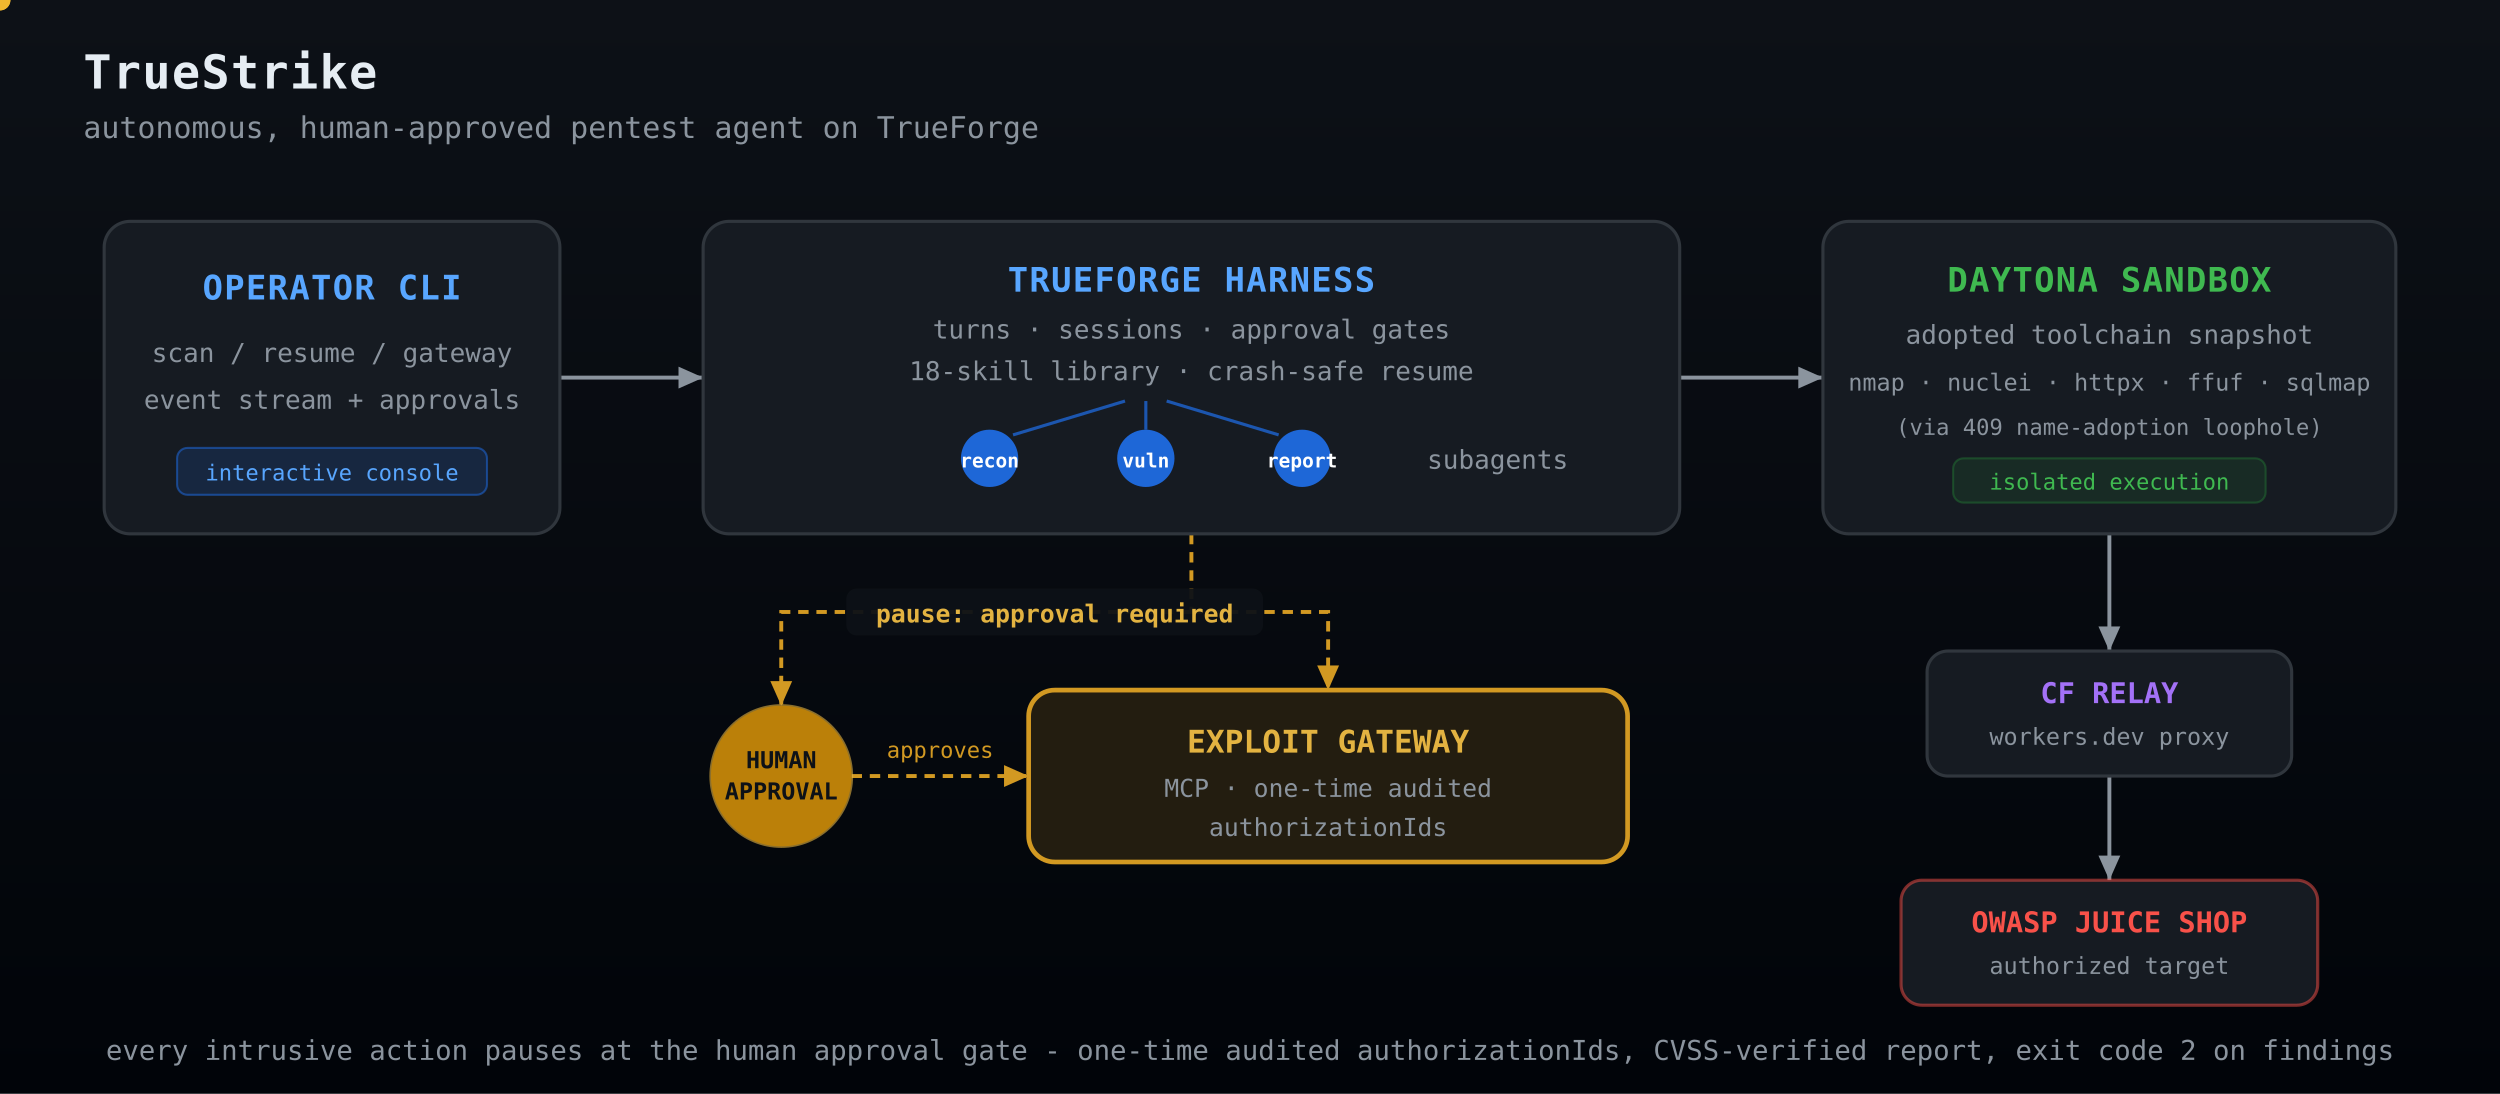
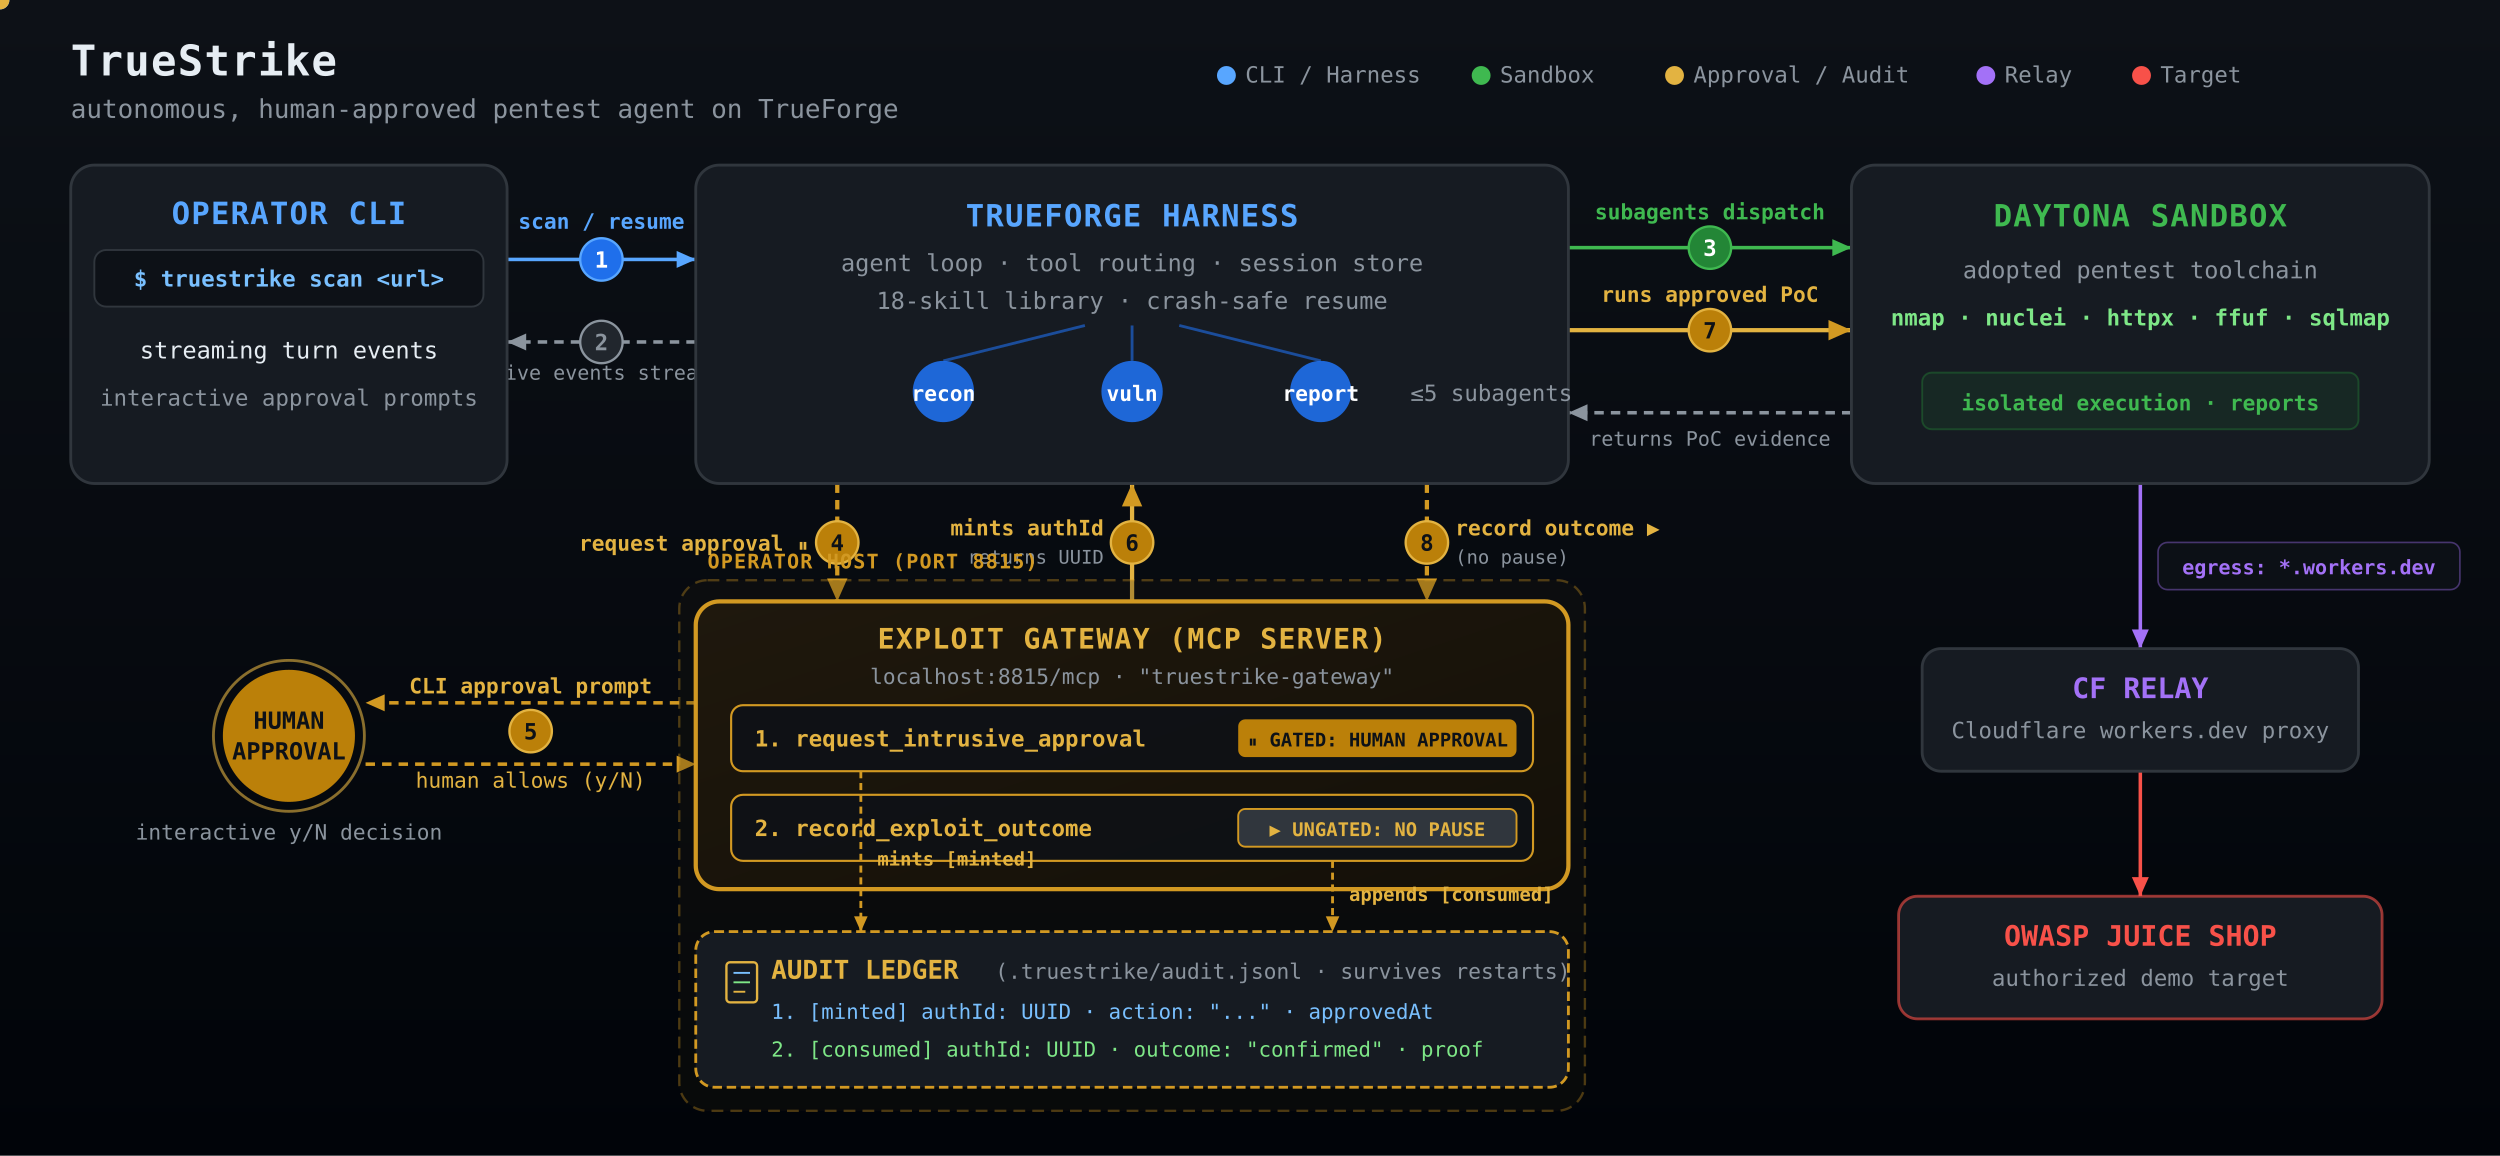
- <svg xmlns="http://www.w3.org/2000/svg" viewBox="0 0 960 420" font-family="ui-monospace, 'SFMono-Regular', 'Cascadia Code', Menlo, Monaco, Consolas, monospace" role="img" aria-label="TrueStrike architecture: CLI drives the TrueForge harness; subagents fan out and run tools in a Daytona sandbox built from the adopted toolchain snapshot; intrusive actions pause at the exploit gateway for human approval; the sandbox reaches the Juice Shop target through a Cloudflare relay.">
+ <svg xmlns="http://www.w3.org/2000/svg" viewBox="0 0 1060 490" font-family="ui-monospace, 'SFMono-Regular', 'Cascadia Code', Menlo, Monaco, Consolas, monospace" role="img" aria-label="TrueStrike architecture: CLI drives the TrueForge harness; subagents run tools in a Daytona sandbox; intrusive actions pause at the localhost MCP exploit gateway for human approval (request_intrusive_approval); outcomes are recorded by the harness without human pause (record_exploit_outcome); audit ledger logs one-time authorizationIds; sandbox reaches Juice Shop through Cloudflare relay.">
  <defs>
-     <marker id="arr" viewBox="0 0 10 10" refX="9" refY="5" markerWidth="7" markerHeight="7" orient="auto-start-reverse">
+     <marker id="arr-gray" viewBox="0 0 10 10" refX="9" refY="5" markerWidth="6" markerHeight="6" orient="auto-start-reverse">
      <path d="M0,1 L9,5 L0,9 z" fill="#8b949e" />
    </marker>
-     <marker id="arr-gold" viewBox="0 0 10 10" refX="9" refY="5" markerWidth="7" markerHeight="7" orient="auto-start-reverse">
+     <marker id="arr-blue" viewBox="0 0 10 10" refX="9" refY="5" markerWidth="6" markerHeight="6" orient="auto-start-reverse">
+       <path d="M0,1 L9,5 L0,9 z" fill="#58a6ff" />
+     </marker>
+     <marker id="arr-green" viewBox="0 0 10 10" refX="9" refY="5" markerWidth="6" markerHeight="6" orient="auto-start-reverse">
+       <path d="M0,1 L9,5 L0,9 z" fill="#3fb950" />
+     </marker>
+     <marker id="arr-gold" viewBox="0 0 10 10" refX="9" refY="5" markerWidth="6" markerHeight="6" orient="auto-start-reverse">
      <path d="M0,1 L9,5 L0,9 z" fill="#d29922" />
    </marker>
-     <marker id="arr-blue" viewBox="0 0 10 10" refX="9" refY="5" markerWidth="7" markerHeight="7" orient="auto-start-reverse">
-       <path d="M0,1 L9,5 L0,9 z" fill="#58a6ff" />
+     <marker id="arr-purple" viewBox="0 0 10 10" refX="9" refY="5" markerWidth="6" markerHeight="6" orient="auto-start-reverse">
+       <path d="M0,1 L9,5 L0,9 z" fill="#a371f7" />
+     </marker>
+     <marker id="arr-red" viewBox="0 0 10 10" refX="9" refY="5" markerWidth="6" markerHeight="6" orient="auto-start-reverse">
+       <path d="M0,1 L9,5 L0,9 z" fill="#f85149" />
    </marker>
    <linearGradient id="bg" x1="0" y1="0" x2="0" y2="1">
      <stop offset="0%" stop-color="#0d1117" />
      <stop offset="100%" stop-color="#010409" />
    </linearGradient>
+     <linearGradient id="gw-bg" x1="0" y1="0" x2="1" y2="1">
+       <stop offset="0%" stop-color="#1f180d" />
+       <stop offset="100%" stop-color="#141008" />
+     </linearGradient>
  </defs>
-   <rect width="960" height="420" fill="url(#bg)" />
-   <text x="32" y="34" fill="#e6edf3" font-size="18" font-weight="bold" letter-spacing="0.5">TrueStrike</text>
-   <text x="32" y="53" fill="#8b949e" font-size="11.5">autonomous, human-approved pentest agent on TrueForge</text>
-   <line x1="215" y1="145" x2="270" y2="145" stroke="#8b949e" stroke-width="1.5" marker-end="url(#arr)" />
-   <line x1="645" y1="145" x2="700" y2="145" stroke="#8b949e" stroke-width="1.5" marker-end="url(#arr)" />
-   <line x1="810" y1="205" x2="810" y2="250" stroke="#8b949e" stroke-width="1.5" marker-end="url(#arr)" />
-   <line x1="810" y1="298" x2="810" y2="338" stroke="#8b949e" stroke-width="1.5" marker-end="url(#arr)" />
-   <path d="M 457.5 205 L 457.5 235" stroke="#d29922" stroke-width="1.5" stroke-dasharray="4 3" />
-   <path d="M 457.5 235 L 300 235 L 300 271" fill="none" stroke="#d29922" stroke-width="1.5" stroke-dasharray="4 3" marker-end="url(#arr-gold)" />
-   <path d="M 457.5 235 L 510 235 L 510 265" fill="none" stroke="#d29922" stroke-width="1.5" stroke-dasharray="4 3" marker-end="url(#arr-gold)" />
-   <line x1="327" y1="298" x2="395" y2="298" stroke="#d29922" stroke-width="1.5" stroke-dasharray="4 3" marker-end="url(#arr-gold)" />
-   <rect x="325" y="226" width="160" height="18" rx="4" fill="#0d1117" fill-opacity="0.95" />
-   <text x="405" y="239" fill="#e3b341" font-size="9.5" font-weight="bold" text-anchor="middle">pause: approval required</text>
-   <text x="361" y="291" fill="#d29922" font-size="8.5" text-anchor="middle">approves</text>
-   <g>
-     <rect x="40" y="85" width="175" height="120" rx="10" fill="#161b22" stroke="#30363d" stroke-width="1.2" />
-     <text x="127.5" y="115" fill="#58a6ff" font-size="13" font-weight="bold" text-anchor="middle" letter-spacing="0.5">OPERATOR CLI</text>
-     <text x="127.5" y="139" fill="#8b949e" font-size="10" text-anchor="middle">scan / resume / gateway</text>
-     <text x="127.5" y="157" fill="#8b949e" font-size="10" text-anchor="middle">event stream + approvals</text>
-     <rect x="68" y="172" width="119" height="18" rx="4" fill="#1f6feb" fill-opacity="0.15" stroke="#1f6feb" stroke-width="0.8" stroke-opacity="0.5" />
-     <text x="127.5" y="184.5" fill="#58a6ff" font-size="8.5" text-anchor="middle">interactive console</text>
-   </g>
-   <g>
-     <rect x="270" y="85" width="375" height="120" rx="10" fill="#161b22" stroke="#30363d" stroke-width="1.2" />
-     <text x="457.5" y="112" fill="#58a6ff" font-size="13" font-weight="bold" text-anchor="middle" letter-spacing="0.5">TRUEFORGE HARNESS</text>
-     <text x="457.5" y="130" fill="#8b949e" font-size="10" text-anchor="middle">turns · sessions · approval gates</text>
-     <text x="457.5" y="146" fill="#8b949e" font-size="10" text-anchor="middle">18-skill library · crash-safe resume</text>
-     <line x1="432" y1="154" x2="389" y2="167" stroke="#1f6feb" stroke-width="1.2" stroke-opacity="0.7" />
-     <line x1="440" y1="154" x2="440" y2="165" stroke="#1f6feb" stroke-width="1.2" stroke-opacity="0.7" />
-     <line x1="448" y1="154" x2="491" y2="167" stroke="#1f6feb" stroke-width="1.2" stroke-opacity="0.7" />
-     <circle cx="380" cy="176" r="11" fill="#1f6feb" opacity="0.9">
+   <rect width="1060" height="490" fill="url(#bg)" />
+   <g>
+     <text x="30" y="32" fill="#e6edf3" font-size="18" font-weight="bold" letter-spacing="0.5">TrueStrike</text>
+     <text x="30" y="50" fill="#8b949e" font-size="11">autonomous, human-approved pentest agent on TrueForge</text>
+     <g transform="translate(520, 20)">
+       <circle cx="0" cy="12" r="4" fill="#58a6ff" />
+       <text x="8" y="15" fill="#8b949e" font-size="9.5">CLI / Harness</text>
+       <circle cx="108" cy="12" r="4" fill="#3fb950" />
+       <text x="116" y="15" fill="#8b949e" font-size="9.5">Sandbox</text>
+       <circle cx="190" cy="12" r="4" fill="#e3b341" />
+       <text x="198" y="15" fill="#8b949e" font-size="9.5">Approval / Audit</text>
+       <circle cx="322" cy="12" r="4" fill="#a371f7" />
+       <text x="330" y="15" fill="#8b949e" font-size="9.5">Relay</text>
+       <circle cx="388" cy="12" r="4" fill="#f85149" />
+       <text x="396" y="15" fill="#8b949e" font-size="9.5">Target</text>
+     </g>
+   </g>
+   <line x1="215" y1="110" x2="295" y2="110" stroke="#58a6ff" stroke-width="1.5" marker-end="url(#arr-blue)" />
+   <line x1="295" y1="145" x2="215" y2="145" stroke="#8b949e" stroke-width="1.5" stroke-dasharray="4 3" marker-end="url(#arr-gray)" />
+   <line x1="665" y1="105" x2="785" y2="105" stroke="#3fb950" stroke-width="1.5" marker-end="url(#arr-green)" />
+   <path d="M 355 205 L 355 255" fill="none" stroke="#d29922" stroke-width="1.8" stroke-dasharray="4 3" marker-end="url(#arr-gold)" />
+   <line x1="295" y1="298" x2="155" y2="298" stroke="#d29922" stroke-width="1.5" stroke-dasharray="4 3" marker-end="url(#arr-gold)" />
+   <line x1="155" y1="324" x2="295" y2="324" stroke="#d29922" stroke-width="1.5" stroke-dasharray="4 3" marker-end="url(#arr-gold)" />
+   <path d="M 480 255 L 480 205" fill="none" stroke="#e3b341" stroke-width="1.8" marker-end="url(#arr-gold)" />
+   <line x1="665" y1="140" x2="785" y2="140" stroke="#e3b341" stroke-width="1.8" marker-end="url(#arr-gold)" />
+   <line x1="785" y1="175" x2="665" y2="175" stroke="#8b949e" stroke-width="1.5" stroke-dasharray="4 3" marker-end="url(#arr-gray)" />
+   <path d="M 605 205 L 605 255" fill="none" stroke="#d29922" stroke-width="1.8" stroke-dasharray="4 3" marker-end="url(#arr-gold)" />
+   <line x1="907.5" y1="205" x2="907.5" y2="275" stroke="#a371f7" stroke-width="1.5" marker-end="url(#arr-purple)" />
+   <line x1="907.5" y1="327" x2="907.5" y2="380" stroke="#f85149" stroke-width="1.5" marker-end="url(#arr-red)" />
+   <g transform="translate(255, 110)">
+     <circle cx="0" cy="0" r="9" fill="#1f6feb" stroke="#58a6ff" stroke-width="1" />
+     <text x="0" y="3.5" fill="#ffffff" font-size="9.5" font-weight="bold" text-anchor="middle">1</text>
+     <text x="0" y="-13" fill="#58a6ff" font-size="9" font-weight="bold" text-anchor="middle">scan / resume</text>
+   </g>
+   <g transform="translate(255, 145)">
+     <circle cx="0" cy="0" r="9" fill="#21262d" stroke="#8b949e" stroke-width="1" />
+     <text x="0" y="3.5" fill="#8b949e" font-size="9.5" font-weight="bold" text-anchor="middle">2</text>
+     <text x="0" y="16" fill="#8b949e" font-size="8.5" text-anchor="middle">live events stream</text>
+   </g>
+   <g transform="translate(725, 105)">
+     <circle cx="0" cy="0" r="9" fill="#238636" stroke="#3fb950" stroke-width="1" />
+     <text x="0" y="3.5" fill="#ffffff" font-size="9.5" font-weight="bold" text-anchor="middle">3</text>
+     <text x="0" y="-12" fill="#3fb950" font-size="9" font-weight="bold" text-anchor="middle">subagents dispatch</text>
+   </g>
+   <g transform="translate(355, 230)">
+     <circle cx="0" cy="0" r="9" fill="#bb8009" stroke="#e3b341" stroke-width="1" />
+     <text x="0" y="3.5" fill="#0d1117" font-size="9.5" font-weight="bold" text-anchor="middle">4</text>
+     <text x="-12" y="3.5" fill="#e3b341" font-size="9" font-weight="bold" text-anchor="end">request approval ⏸</text>
+   </g>
+   <g transform="translate(225, 310)">
+     <circle cx="0" cy="0" r="9" fill="#bb8009" stroke="#e3b341" stroke-width="1" />
+     <text x="0" y="3.5" fill="#0d1117" font-size="9.5" font-weight="bold" text-anchor="middle">5</text>
+     <text x="0" y="-16" fill="#e3b341" font-size="9" font-weight="bold" text-anchor="middle">CLI approval prompt</text>
+     <text x="0" y="24" fill="#e3b341" font-size="9" text-anchor="middle">human allows (y/N)</text>
+   </g>
+   <g transform="translate(480, 230)">
+     <circle cx="0" cy="0" r="9" fill="#bb8009" stroke="#e3b341" stroke-width="1" />
+     <text x="0" y="3.5" fill="#0d1117" font-size="9.5" font-weight="bold" text-anchor="middle">6</text>
+     <text x="-12" y="-3" fill="#e3b341" font-size="9" font-weight="bold" text-anchor="end">mints authId</text>
+     <text x="-12" y="9" fill="#8b949e" font-size="8" text-anchor="end">returns UUID</text>
+   </g>
+   <g transform="translate(725, 140)">
+     <circle cx="0" cy="0" r="9" fill="#bb8009" stroke="#e3b341" stroke-width="1" />
+     <text x="0" y="3.5" fill="#0d1117" font-size="9.5" font-weight="bold" text-anchor="middle">7</text>
+     <text x="0" y="-12" fill="#e3b341" font-size="9" font-weight="bold" text-anchor="middle">runs approved PoC</text>
+   </g>
+   <g transform="translate(725, 175)">
+     <text x="0" y="14" fill="#8b949e" font-size="8.5" text-anchor="middle">returns PoC evidence</text>
+   </g>
+   <g transform="translate(605, 230)">
+     <circle cx="0" cy="0" r="9" fill="#bb8009" stroke="#e3b341" stroke-width="1" />
+     <text x="0" y="3.5" fill="#0d1117" font-size="9.5" font-weight="bold" text-anchor="middle">8</text>
+     <text x="12" y="-3" fill="#e3b341" font-size="9" font-weight="bold" text-anchor="start">record outcome ▶</text>
+     <text x="12" y="9" fill="#8b949e" font-size="8" text-anchor="start">(no pause)</text>
+   </g>
+   <g transform="translate(920, 240)">
+     <rect x="-5" y="-10" width="128" height="20" rx="4" fill="#0d1117" fill-opacity="0.9" stroke="#a371f7" stroke-width="0.7" stroke-opacity="0.4" />
+     <text x="59" y="3.5" fill="#a371f7" font-size="8.5" font-weight="bold" text-anchor="middle">egress: *.workers.dev</text>
+   </g>
+   <g>
+     <rect x="30" y="70" width="185" height="135" rx="10" fill="#161b22" stroke="#30363d" stroke-width="1.2" />
+     <text x="122.5" y="95" fill="#58a6ff" font-size="13" font-weight="bold" text-anchor="middle" letter-spacing="0.5">OPERATOR CLI</text>
+     <rect x="40" y="106" width="165" height="24" rx="5" fill="#0d1117" stroke="#30363d" stroke-width="0.8" />
+     <text x="122.5" y="121.5" fill="#79c0ff" font-size="9.5" font-weight="bold" text-anchor="middle" font-family="monospace">$ truestrike scan &lt;url&gt;</text>
+     <text x="122.5" y="152" fill="#e6edf3" font-size="10" text-anchor="middle">streaming turn events</text>
+     <text x="122.5" y="172" fill="#8b949e" font-size="9.5" text-anchor="middle">interactive approval prompts</text>
+   </g>
+   <g>
+     <rect x="295" y="70" width="370" height="135" rx="10" fill="#161b22" stroke="#30363d" stroke-width="1.2" />
+     <text x="480" y="96" fill="#58a6ff" font-size="13" font-weight="bold" text-anchor="middle" letter-spacing="0.5">TRUEFORGE HARNESS</text>
+     <text x="480" y="115" fill="#8b949e" font-size="10" text-anchor="middle">agent loop · tool routing · session store</text>
+     <text x="480" y="131" fill="#8b949e" font-size="10" text-anchor="middle">18-skill library · crash-safe resume</text>
+     <line x1="460" y1="138" x2="400" y2="153" stroke="#1f6feb" stroke-width="1.2" stroke-opacity="0.6" />
+     <line x1="480" y1="138" x2="480" y2="153" stroke="#1f6feb" stroke-width="1.2" stroke-opacity="0.6" />
+     <line x1="500" y1="138" x2="560" y2="153" stroke="#1f6feb" stroke-width="1.2" stroke-opacity="0.6" />
+     <circle cx="400" cy="166" r="13" fill="#1f6feb" opacity="0.9">
      <animate attributeName="opacity" values="0.4;1;0.4" dur="3s" begin="0s" repeatCount="indefinite" />
    </circle>
-     <text x="380" y="179.5" fill="#ffffff" font-size="7.5" font-weight="bold" text-anchor="middle">recon</text>
-     <circle cx="440" cy="176" r="11" fill="#1f6feb" opacity="0.9">
+     <text x="400" y="170" fill="#ffffff" font-size="9" font-weight="bold" text-anchor="middle">recon</text>
+     <circle cx="480" cy="166" r="13" fill="#1f6feb" opacity="0.9">
      <animate attributeName="opacity" values="0.4;1;0.4" dur="3s" begin="1s" repeatCount="indefinite" />
    </circle>
-     <text x="440" y="179.5" fill="#ffffff" font-size="7.5" font-weight="bold" text-anchor="middle">vuln</text>
-     <circle cx="500" cy="176" r="11" fill="#1f6feb" opacity="0.9">
+     <text x="480" y="170" fill="#ffffff" font-size="9" font-weight="bold" text-anchor="middle">vuln</text>
+     <circle cx="560" cy="166" r="13" fill="#1f6feb" opacity="0.9">
      <animate attributeName="opacity" values="0.4;1;0.4" dur="3s" begin="2s" repeatCount="indefinite" />
    </circle>
-     <text x="500" y="179.5" fill="#ffffff" font-size="7.5" font-weight="bold" text-anchor="middle">report</text>
-     <text x="548" y="180" fill="#8b949e" font-size="10" text-anchor="start">subagents</text>
-   </g>
-   <g>
-     <rect x="700" y="85" width="220" height="120" rx="10" fill="#161b22" stroke="#30363d" stroke-width="1.2" />
-     <text x="810" y="112" fill="#3fb950" font-size="13" font-weight="bold" text-anchor="middle" letter-spacing="0.5">DAYTONA SANDBOX</text>
-     <text x="810" y="132" fill="#8b949e" font-size="10" text-anchor="middle">adopted toolchain snapshot</text>
-     <text x="810" y="150" fill="#8b949e" font-size="9" text-anchor="middle">nmap · nuclei · httpx · ffuf · sqlmap</text>
-     <text x="810" y="167" fill="#8b949e" font-size="8.5" text-anchor="middle">(via 409 name-adoption loophole)</text>
-     <rect x="750" y="176" width="120" height="17" rx="4" fill="#238636" fill-opacity="0.15" stroke="#238636" stroke-width="0.8" stroke-opacity="0.4" />
-     <text x="810" y="188" fill="#3fb950" font-size="8.5" text-anchor="middle">isolated execution</text>
-   </g>
-   <g>
-     <rect x="395" y="265" width="230" height="66" rx="10" fill="#231d10" stroke="#d29922" stroke-width="1.8">
+     <text x="560" y="170" fill="#ffffff" font-size="9" font-weight="bold" text-anchor="middle">report</text>
+     <text x="598" y="170" fill="#8b949e" font-size="9.5" text-anchor="start">≤5 subagents</text>
+   </g>
+   <g>
+     <rect x="785" y="70" width="245" height="135" rx="10" fill="#161b22" stroke="#30363d" stroke-width="1.2" />
+     <text x="907.5" y="96" fill="#3fb950" font-size="13" font-weight="bold" text-anchor="middle" letter-spacing="0.5">DAYTONA SANDBOX</text>
+     <text x="907.5" y="118" fill="#8b949e" font-size="10" text-anchor="middle">adopted pentest toolchain</text>
+     <text x="907.5" y="138" fill="#7ee787" font-size="9.5" font-weight="bold" text-anchor="middle">nmap · nuclei · httpx · ffuf · sqlmap</text>
+     <rect x="815" y="158" width="185" height="24" rx="4" fill="#238636" fill-opacity="0.12" stroke="#238636" stroke-width="0.8" stroke-opacity="0.4" />
+     <text x="907.5" y="174" fill="#3fb950" font-size="9" font-weight="bold" text-anchor="middle">isolated execution · reports</text>
+   </g>
+   <g transform="translate(122.5, 312)">
+     <circle cx="0" cy="0" r="32" fill="none" stroke="#e3b341" stroke-width="1.2" opacity="0.6">
+       <animate attributeName="r" values="30;36;30" dur="3s" repeatCount="indefinite" />
+       <animate attributeName="opacity" values="0.6;0;0.6" dur="3s" repeatCount="indefinite" />
+     </circle>
+     <circle cx="0" cy="0" r="28" fill="#bb8009">
+       <animate attributeName="fill" values="#bb8009;#f0b72f;#bb8009" dur="3s" repeatCount="indefinite" />
+     </circle>
+     <text x="0" y="-3" fill="#0d1117" font-size="10" font-weight="bold" text-anchor="middle">HUMAN</text>
+     <text x="0" y="10" fill="#0d1117" font-size="10" font-weight="bold" text-anchor="middle">APPROVAL</text>
+     <text x="0" y="44" fill="#8b949e" font-size="9" text-anchor="middle">interactive y/N decision</text>
+   </g>
+   <g>
+     <rect x="288" y="246" width="384" height="225" rx="12" fill="#1f180d" fill-opacity="0.25" stroke="#d29922" stroke-opacity="0.35" stroke-dasharray="5 3" stroke-width="1" />
+     <text x="300" y="241" fill="#d29922" font-size="8.5" font-weight="bold" letter-spacing="0.5">OPERATOR HOST (PORT 8815)</text>
+     <rect x="295" y="255" width="370" height="122" rx="10" fill="url(#gw-bg)" stroke="#d29922" stroke-width="1.8">
      <animate attributeName="stroke-opacity" values="1;0.4;1" dur="3s" repeatCount="indefinite" />
    </rect>
-     <text x="510" y="289" fill="#e3b341" font-size="12" font-weight="bold" text-anchor="middle">EXPLOIT GATEWAY</text>
-     <text x="510" y="306" fill="#8b949e" font-size="9.5" text-anchor="middle">MCP · one-time audited</text>
-     <text x="510" y="321" fill="#8b949e" font-size="9.5" text-anchor="middle">authorizationIds</text>
-   </g>
-   <g>
-     <circle cx="300" cy="298" r="27" fill="none" stroke="#e3b341" stroke-width="1.2" opacity="0.6">
-       <animate attributeName="r" values="27;33;27" dur="3s" repeatCount="indefinite" />
-       <animate attributeName="opacity" values="0.6;0;0.6" dur="3s" repeatCount="indefinite" />
-     </circle>
-     <circle cx="300" cy="298" r="27" fill="#bb8009">
-       <animate attributeName="fill" values="#bb8009;#f0b72f;#bb8009" dur="3s" repeatCount="indefinite" />
-     </circle>
-     <text x="300" y="295" fill="#0d1117" font-size="9" font-weight="bold" text-anchor="middle">HUMAN</text>
-     <text x="300" y="307" fill="#0d1117" font-size="9" font-weight="bold" text-anchor="middle">APPROVAL</text>
-   </g>
-   <g>
-     <rect x="740" y="250" width="140" height="48" rx="8" fill="#161b22" stroke="#30363d" stroke-width="1.2" />
-     <text x="810" y="270" fill="#a371f7" font-size="11" font-weight="bold" text-anchor="middle">CF RELAY</text>
-     <text x="810" y="286" fill="#8b949e" font-size="9" text-anchor="middle">workers.dev proxy</text>
-   </g>
-   <g>
-     <rect x="730" y="338" width="160" height="48" rx="8" fill="#161b22" stroke="#f85149" stroke-opacity="0.5" stroke-width="1.2" />
-     <text x="810" y="358" fill="#f85149" font-size="11" font-weight="bold" text-anchor="middle">OWASP JUICE SHOP</text>
-     <text x="810" y="374" fill="#8b949e" font-size="9" text-anchor="middle">authorized target</text>
+     <text x="480" y="275" fill="#e3b341" font-size="12" font-weight="bold" text-anchor="middle" letter-spacing="0.5">EXPLOIT GATEWAY (MCP SERVER)</text>
+     <text x="480" y="290" fill="#8b949e" font-size="9" text-anchor="middle">localhost:8815/mcp · "truestrike-gateway"</text>
+     <rect x="310" y="299" width="340" height="28" rx="5" fill="#0d1117" fill-opacity="0.85" stroke="#d29922" stroke-width="0.9" />
+     <text x="320" y="316.5" fill="#e3b341" font-size="9.5" font-weight="bold">1. request_intrusive_approval</text>
+     <rect x="525" y="305" width="118" height="16" rx="3" fill="#bb8009" />
+     <text x="584" y="316.5" fill="#0d1117" font-size="8" font-weight="bold" text-anchor="middle">⏸ GATED: HUMAN APPROVAL</text>
+     <rect x="310" y="337" width="340" height="28" rx="5" fill="#0d1117" fill-opacity="0.85" stroke="#d29922" stroke-width="0.9" />
+     <text x="320" y="354.5" fill="#e3b341" font-size="9.5" font-weight="bold">2. record_exploit_outcome</text>
+     <rect x="525" y="343" width="118" height="16" rx="3" fill="#30363d" stroke="#d29922" stroke-width="0.8" />
+     <text x="584" y="354.5" fill="#e3b341" font-size="8" font-weight="bold" text-anchor="middle">▶ UNGATED: NO PAUSE</text>
+     <line x1="365" y1="327" x2="365" y2="395" stroke="#d29922" stroke-width="1.2" stroke-dasharray="3 2" marker-end="url(#arr-gold)" />
+     <text x="372" y="367" fill="#e3b341" font-size="8" font-weight="bold">mints [minted]</text>
+     <line x1="565" y1="365" x2="565" y2="395" stroke="#d29922" stroke-width="1.2" stroke-dasharray="3 2" marker-end="url(#arr-gold)" />
+     <text x="572" y="382" fill="#e3b341" font-size="8" font-weight="bold">appends [consumed]</text>
+     <rect x="295" y="395" width="370" height="66" rx="8" fill="#161b22" stroke="#d29922" stroke-width="1.2" stroke-dasharray="4 2" />
+     <text x="327" y="415" fill="#e3b341" font-size="11" font-weight="bold">AUDIT LEDGER</text>
+     <text x="422" y="415" fill="#8b949e" font-size="9">(.truestrike/audit.jsonl · survives restarts)</text>
+     <text x="327" y="432" fill="#79c0ff" font-size="8.8" font-family="monospace">1. [minted]   authId: UUID · action: "..." · approvedAt</text>
+     <text x="327" y="448" fill="#7ee787" font-size="8.8" font-family="monospace">2. [consumed] authId: UUID · outcome: "confirmed" · proof</text>
+     <g transform="translate(308, 408)">
+       <rect x="0" y="0" width="13" height="17" rx="1.5" fill="none" stroke="#e3b341" stroke-width="1" />
+       <line x1="3" y1="4.5" x2="10" y2="4.5" stroke="#79c0ff" stroke-width="0.8" />
+       <line x1="3" y1="8.5" x2="10" y2="8.5" stroke="#7ee787" stroke-width="0.8" />
+       <line x1="3" y1="12.5" x2="8" y2="12.5" stroke="#e3b341" stroke-width="0.8" />
+     </g>
+   </g>
+   <g>
+     <rect x="815" y="275" width="185" height="52" rx="8" fill="#161b22" stroke="#30363d" stroke-width="1.2" />
+     <text x="907.5" y="296" fill="#a371f7" font-size="12" font-weight="bold" text-anchor="middle">CF RELAY</text>
+     <text x="907.5" y="313" fill="#8b949e" font-size="9.5" text-anchor="middle">Cloudflare workers.dev proxy</text>
+   </g>
+   <g>
+     <rect x="805" y="380" width="205" height="52" rx="8" fill="#161b22" stroke="#f85149" stroke-opacity="0.6" stroke-width="1.2" />
+     <text x="907.5" y="401" fill="#f85149" font-size="12" font-weight="bold" text-anchor="middle">OWASP JUICE SHOP</text>
+     <text x="907.5" y="418" fill="#8b949e" font-size="9.5" text-anchor="middle">authorized demo target</text>
  </g>
  <circle r="3.5" fill="#58a6ff">
-     <animateMotion dur="3s" repeatCount="indefinite" path="M215 145 L270 145" />
+     <animateMotion dur="3s" repeatCount="indefinite" path="M 215 110 L 295 110" />
  </circle>
  <circle r="3.5" fill="#58a6ff">
-     <animateMotion dur="3s" begin="1.5s" repeatCount="indefinite" path="M215 145 L270 145" />
+     <animateMotion dur="3s" begin="1.5s" repeatCount="indefinite" path="M 215 110 L 295 110" />
+   </circle>
+   <circle r="3" fill="#8b949e">
+     <animateMotion dur="3s" begin="0.75s" repeatCount="indefinite" path="M 295 145 L 215 145" />
  </circle>
  <circle r="3.5" fill="#3fb950">
-     <animateMotion dur="3s" begin="0.5s" repeatCount="indefinite" path="M645 145 L700 145" />
+     <animateMotion dur="3s" begin="0.5s" repeatCount="indefinite" path="M 665 105 L 785 105" />
  </circle>
  <circle r="3.5" fill="#3fb950">
-     <animateMotion dur="3s" begin="2.0s" repeatCount="indefinite" path="M645 145 L700 145" />
+     <animateMotion dur="3s" begin="2.0s" repeatCount="indefinite" path="M 665 105 L 785 105" />
+   </circle>
+   <circle r="3" fill="#8b949e">
+     <animateMotion dur="3s" begin="1.2s" repeatCount="indefinite" path="M 785 175 L 665 175" />
  </circle>
  <circle r="3.5" fill="#a371f7">
-     <animateMotion dur="3s" begin="1.0s" repeatCount="indefinite" path="M810 205 L810 250" />
+     <animateMotion dur="3s" begin="1.0s" repeatCount="indefinite" path="M 907.5 205 L 907.5 275" />
  </circle>
  <circle r="3.5" fill="#a371f7">
-     <animateMotion dur="3s" begin="2.5s" repeatCount="indefinite" path="M810 205 L810 250" />
+     <animateMotion dur="3s" begin="2.5s" repeatCount="indefinite" path="M 907.5 205 L 907.5 275" />
  </circle>
  <circle r="3.5" fill="#f85149">
-     <animateMotion dur="3s" begin="1.5s" repeatCount="indefinite" path="M810 298 L810 338" />
+     <animateMotion dur="3s" begin="1.5s" repeatCount="indefinite" path="M 907.5 327 L 907.5 380" />
  </circle>
  <circle r="3.5" fill="#f85149">
-     <animateMotion dur="3s" begin="0.0s" repeatCount="indefinite" path="M810 298 L810 338" />
-   </circle>
-   <circle r="4" fill="#f0b72f">
-     <animateMotion dur="3s" repeatCount="indefinite" keyPoints="0;0.5;0.5;1" keyTimes="0;0.35;0.65;1" calcMode="linear" path="M 457.5 205 L 457.5 235 L 300 235 L 300 271" />
-   </circle>
-   <circle r="4" fill="#f0b72f">
-     <animateMotion dur="3s" begin="1.5s" repeatCount="indefinite" keyPoints="0;1" keyTimes="0;1" calcMode="linear" path="M 327 298 L 395 298" />
-   </circle>
-   <text x="480" y="407" fill="#8b949e" font-size="10.5" text-anchor="middle">every intrusive action pauses at the human approval gate - one-time audited authorizationIds, CVSS-verified report, exit code 2 on findings</text>
+     <animateMotion dur="3s" begin="0.0s" repeatCount="indefinite" path="M 907.5 327 L 907.5 380" />
+   </circle>
+   <circle r="4" fill="#58a6ff">
+     <animateMotion dur="6s" repeatCount="indefinite" calcMode="linear" keyTimes="0; 0.17; 0.40; 0.53; 0.60; 0.67; 0.75; 1" keyPoints="0; 0.32; 0.35; 0.69; 0.74; 0.92; 1.0; 1.0" path="M 355 205 L 355 255 L 355 298 L 155 298 L 155 324 L 295 324 L 480 255 L 480 205 L 665 140 L 785 140" />
+     <animate attributeName="fill" dur="6s" repeatCount="indefinite" calcMode="linear" keyTimes="0; 0.20; 0.35; 0.75; 1" values="#58a6ff; #58a6ff; #f0b72f; #f0b72f; #f0b72f" />
+     <animate attributeName="opacity" dur="6s" repeatCount="indefinite" calcMode="linear" keyTimes="0; 0.17; 0.40; 0.70; 0.75; 0.80; 1" values="1; 1; 1; 1; 1; 0; 0" />
+   </circle>
+   <circle r="3.5" fill="#f0b72f">
+     <animateMotion dur="6s" repeatCount="indefinite" calcMode="linear" keyTimes="0; 0.48; 0.52; 0.60; 0.65; 1" keyPoints="0; 0; 0; 1; 1; 1" path="M 365 327 L 365 395" />
+     <animate attributeName="opacity" dur="6s" repeatCount="indefinite" calcMode="linear" keyTimes="0; 0.49; 0.52; 0.60; 0.64; 1" values="0; 0; 1; 1; 0; 0" />
+   </circle>
+   <circle r="4" fill="#e3b341">
+     <animateMotion dur="6s" repeatCount="indefinite" calcMode="linear" keyTimes="0; 0.68; 0.78; 0.88; 0.96; 1" keyPoints="0; 0; 0.3; 0.7; 1; 1" path="M 785 175 L 665 175 L 605 205 L 605 348 L 565 395" />
+     <animate attributeName="opacity" dur="6s" repeatCount="indefinite" calcMode="linear" keyTimes="0; 0.67; 0.70; 0.94; 0.98; 1" values="0; 0; 1; 1; 0; 0" />
+   </circle>
</svg>
